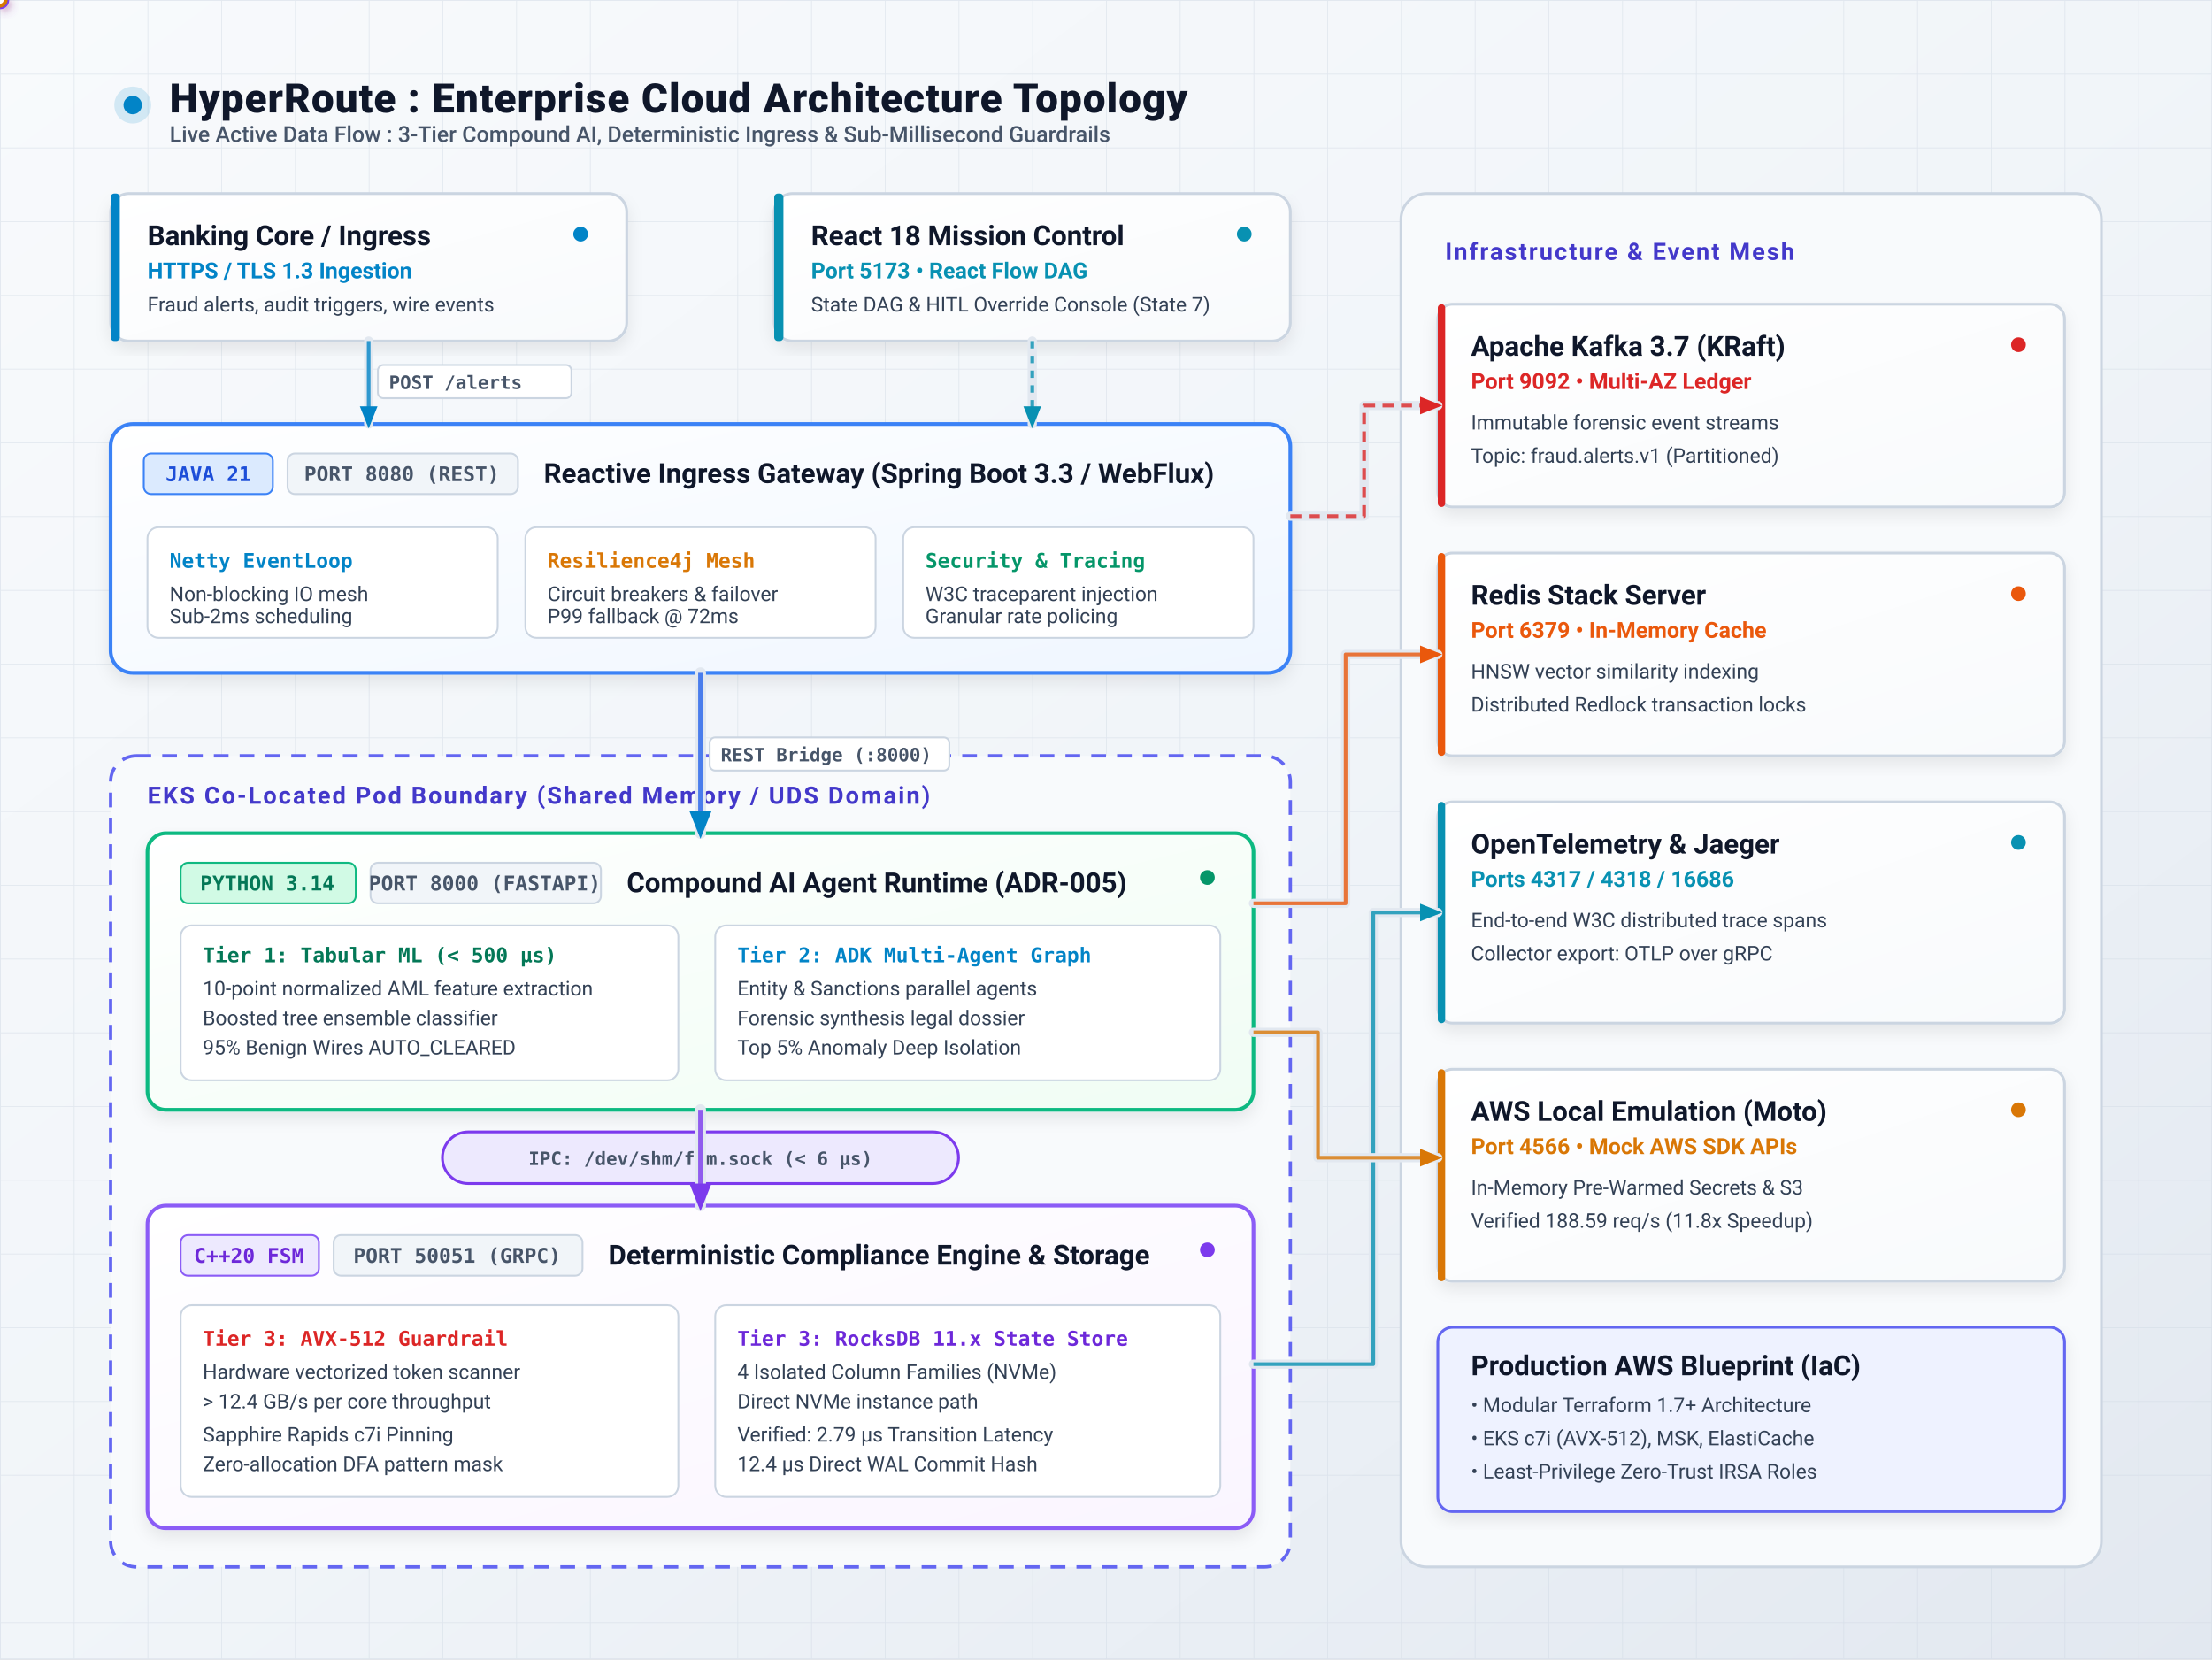
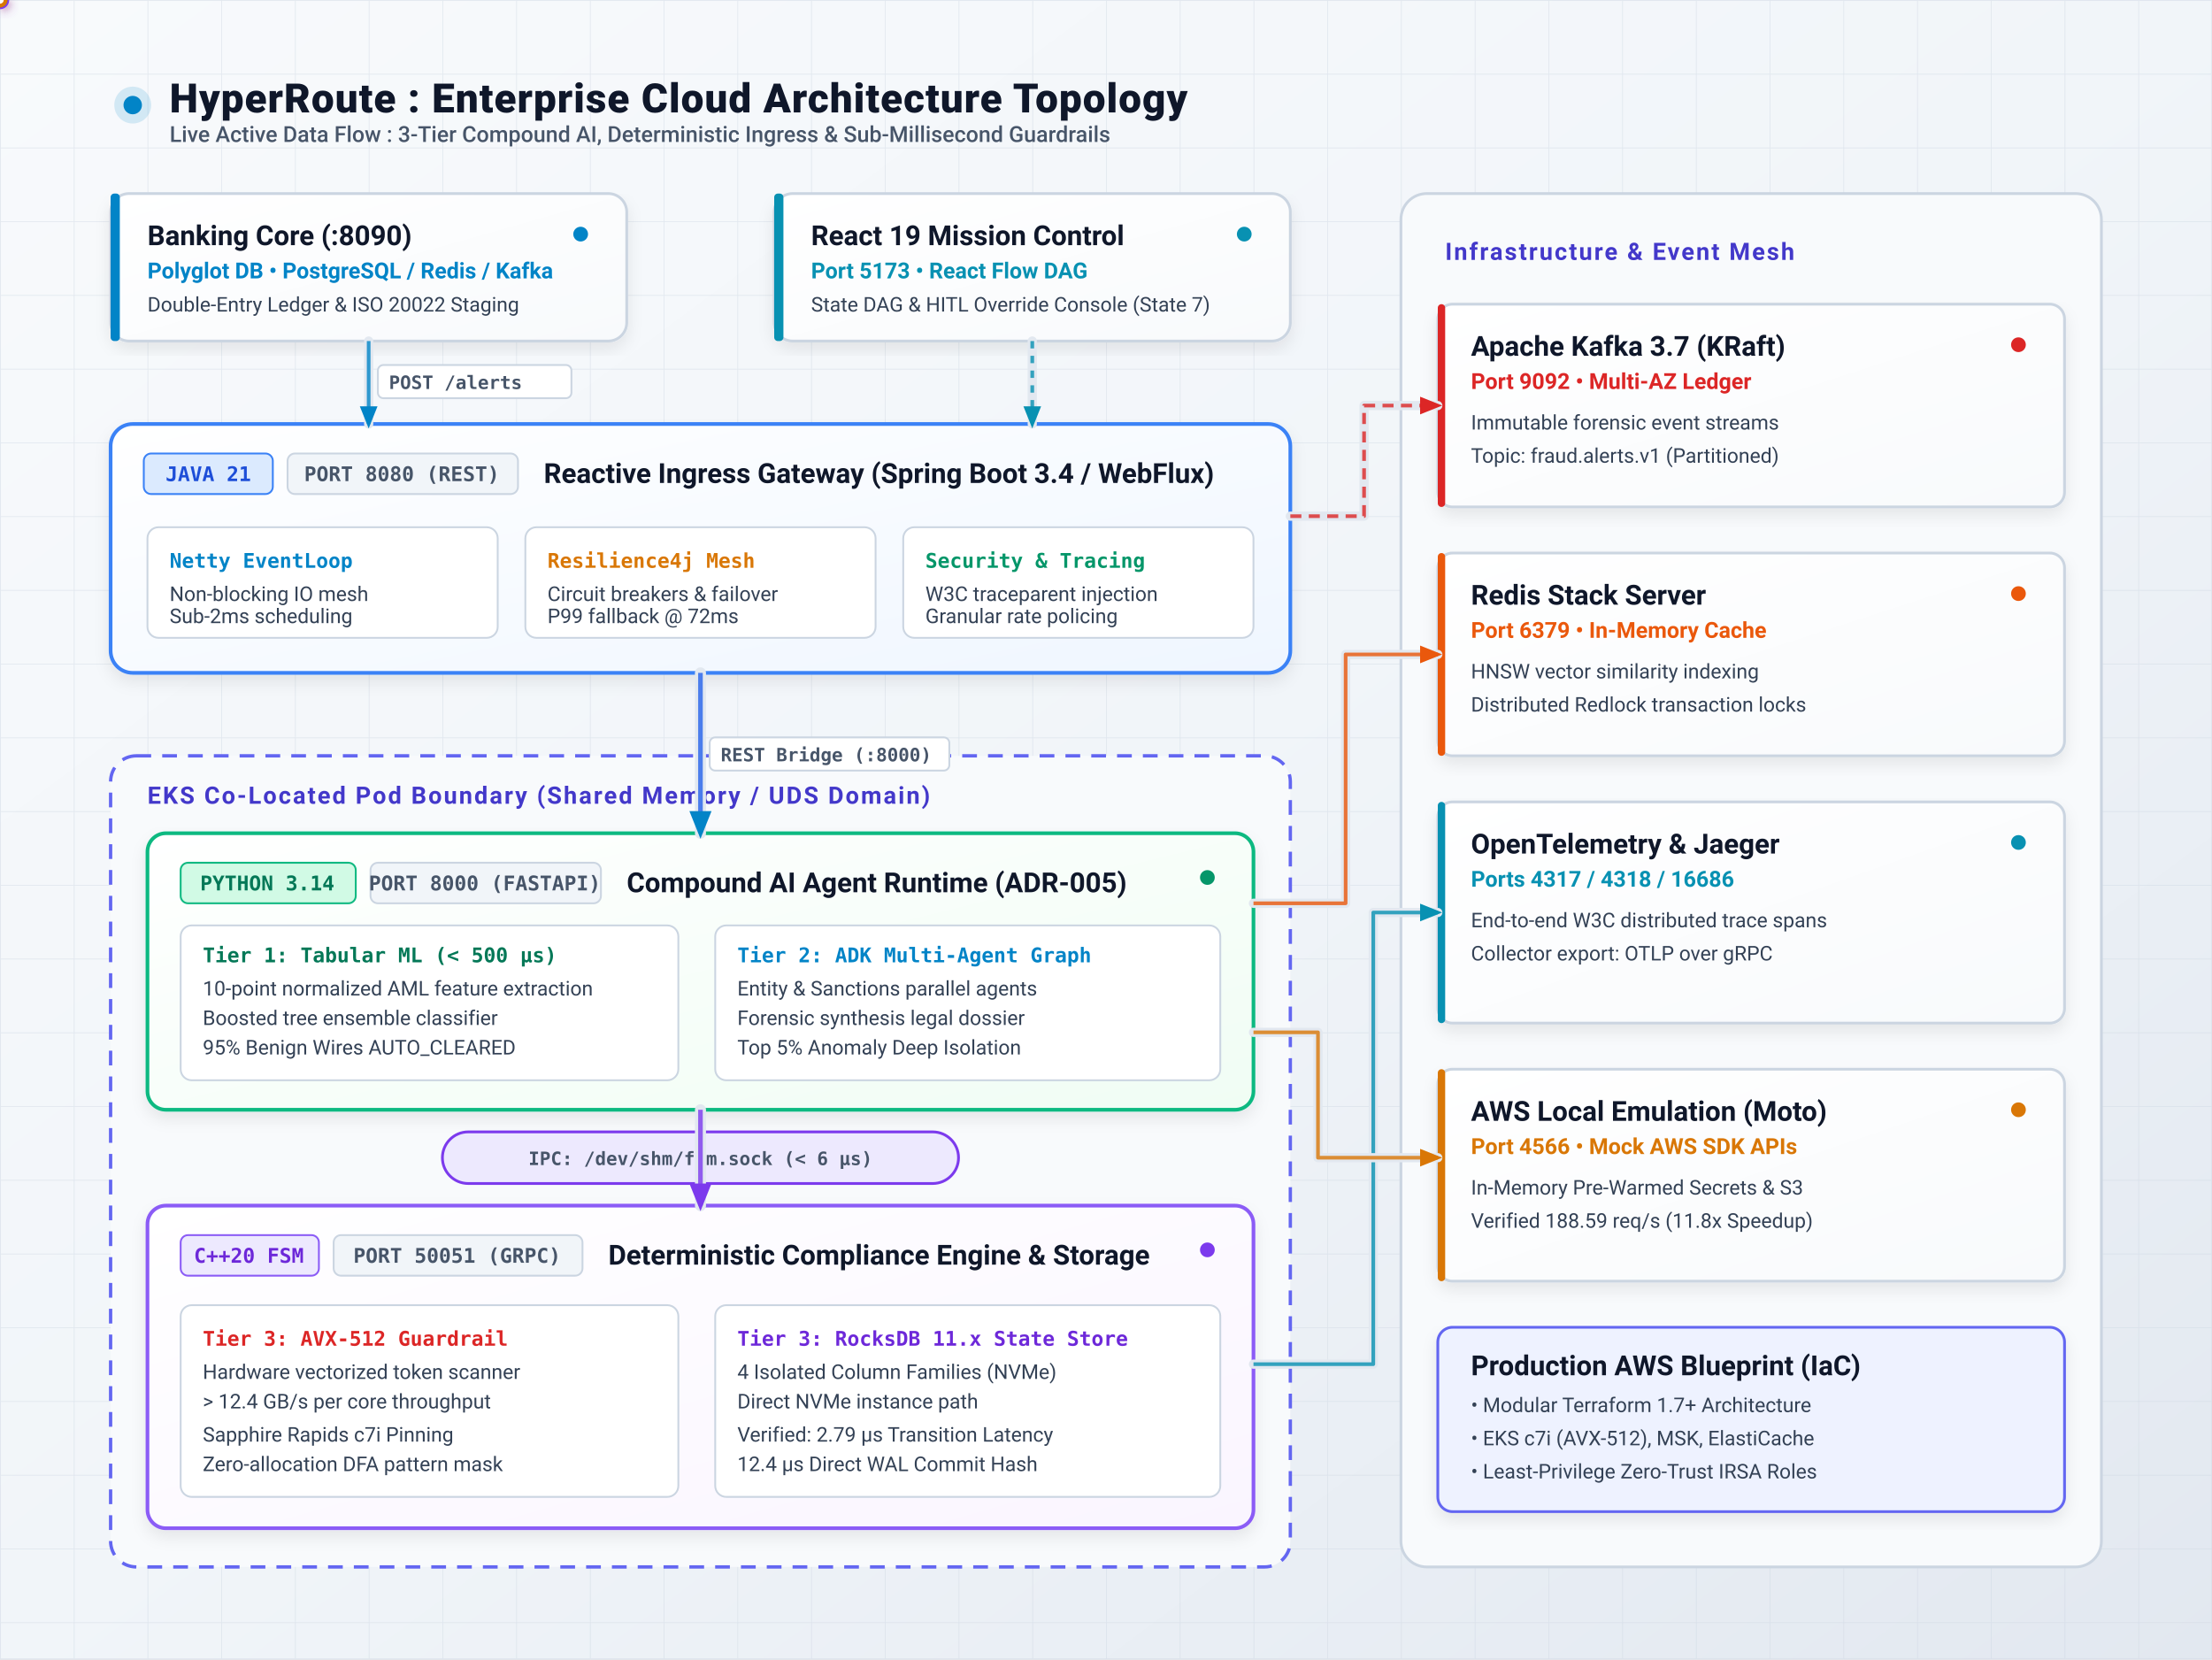
<svg xmlns="http://www.w3.org/2000/svg" viewBox="0 0 1200 900" width="100%" height="100%" text-rendering="geometricPrecision" shape-rendering="geometricPrecision">
  <defs>
    <linearGradient id="canvas-bg" x1="0%" y1="0%" x2="100%" y2="100%">
      <stop offset="0%" stop-color="#f8fafc" />
      <stop offset="50%" stop-color="#f1f5f9" />
      <stop offset="100%" stop-color="#e2e8f0" />
    </linearGradient>
    <linearGradient id="card-grad-white" x1="0%" y1="0%" x2="100%" y2="100%">
      <stop offset="0%" stop-color="#ffffff" />
      <stop offset="100%" stop-color="#f8fafc" />
    </linearGradient>
    <linearGradient id="card-grad-java" x1="0%" y1="0%" x2="100%" y2="100%">
      <stop offset="0%" stop-color="#ffffff" />
      <stop offset="100%" stop-color="#eff6ff" />
    </linearGradient>
    <linearGradient id="card-grad-py" x1="0%" y1="0%" x2="100%" y2="100%">
      <stop offset="0%" stop-color="#ffffff" />
      <stop offset="100%" stop-color="#f0fdf4" />
    </linearGradient>
    <linearGradient id="card-grad-cpp" x1="0%" y1="0%" x2="100%" y2="100%">
      <stop offset="0%" stop-color="#ffffff" />
      <stop offset="100%" stop-color="#faf5ff" />
    </linearGradient>
    <linearGradient id="card-grad-infra" x1="0%" y1="0%" x2="100%" y2="100%">
      <stop offset="0%" stop-color="#ffffff" />
      <stop offset="100%" stop-color="#f8fafc" />
    </linearGradient>
    <filter id="card-shadow" x="-5%" y="-5%" width="110%" height="115%">
      <feDropShadow dx="0" dy="4" stdDeviation="4" flood-color="#0f172a" flood-opacity="0.08" />
    </filter>
    <filter id="photon-glow" x="-50%" y="-50%" width="200%" height="200%">
      <feGaussianBlur stdDeviation="2.5" result="blur1" />
      <feGaussianBlur stdDeviation="1" result="blur2" />
      <feMerge>
        <feMergeNode in="blur1" />
        <feMergeNode in="blur2" />
        <feMergeNode in="SourceGraphic" />
      </feMerge>
    </filter>
    <marker id="arrow-blue" viewBox="0 0 10 10" refX="8" refY="5" markerWidth="6" markerHeight="6" orient="auto-start-reverse">
      <path d="M 0 1 L 10 5 L 0 9 z" fill="#0284c7" />
    </marker>
    <marker id="arrow-cyan" viewBox="0 0 10 10" refX="8" refY="5" markerWidth="6" markerHeight="6" orient="auto-start-reverse">
      <path d="M 0 1 L 10 5 L 0 9 z" fill="#0891b2" />
    </marker>
    <marker id="arrow-purple" viewBox="0 0 10 10" refX="8" refY="5" markerWidth="6" markerHeight="6" orient="auto-start-reverse">
      <path d="M 0 1 L 10 5 L 0 9 z" fill="#7c3aed" />
    </marker>
    <marker id="arrow-red" viewBox="0 0 10 10" refX="8" refY="5" markerWidth="6" markerHeight="6" orient="auto-start-reverse">
      <path d="M 0 1 L 10 5 L 0 9 z" fill="#dc2626" />
    </marker>
    <marker id="arrow-orange" viewBox="0 0 10 10" refX="8" refY="5" markerWidth="6" markerHeight="6" orient="auto-start-reverse">
      <path d="M 0 1 L 10 5 L 0 9 z" fill="#ea580c" />
    </marker>
    <marker id="arrow-amber" viewBox="0 0 10 10" refX="8" refY="5" markerWidth="6" markerHeight="6" orient="auto-start-reverse">
      <path d="M 0 1 L 10 5 L 0 9 z" fill="#d97706" />
    </marker>
  </defs>
  <style>
    .title { font-family: -apple-system, BlinkMacSystemFont, "Segoe UI", Roboto, Helvetica, Arial, sans-serif; font-size: 22px; font-weight: 800; fill: #0f172a; letter-spacing: 0.5px; }
    .subtitle { font-family: -apple-system, BlinkMacSystemFont, "Segoe UI", Roboto, Helvetica, Arial, sans-serif; font-size: 12px; font-weight: 500; fill: #475569; }
    .tier-title { font-family: -apple-system, BlinkMacSystemFont, "Segoe UI", Roboto, Helvetica, Arial, sans-serif; font-size: 13px; font-weight: 700; fill: #4338ca; text-transform: uppercase; letter-spacing: 1px; }
    .card-header { font-family: -apple-system, BlinkMacSystemFont, "Segoe UI", Roboto, Helvetica, Arial, sans-serif; font-size: 15px; font-weight: 700; fill: #0f172a; }
    .card-meta { font-family: -apple-system, BlinkMacSystemFont, "Segoe UI", Roboto, Helvetica, Arial, sans-serif; font-size: 12px; font-weight: 600; }
    .body-text { font-family: -apple-system, BlinkMacSystemFont, "Segoe UI", Roboto, Helvetica, Arial, sans-serif; font-size: 11px; fill: #334155; font-weight: 400; line-height: 15px; }
    .badge-text { font-family: ui-monospace, SFMono-Regular, Menlo, Monaco, Consolas, monospace; font-size: 11px; font-weight: 700; }
    .wire-label { font-family: ui-monospace, SFMono-Regular, Menlo, Monaco, Consolas, monospace; font-size: 10px; font-weight: 700; fill: #475569; }
  </style>
  <rect width="1200" height="900" fill="url(#canvas-bg)" />
  <g opacity="0.45" stroke="#cbd5e1" stroke-width="0.8">
    <pattern id="grid" width="40" height="40" patternUnits="userSpaceOnUse">
      <path d="M 40 0 L 0 0 0 40" fill="none" />
    </pattern>
    <rect width="1200" height="900" fill="url(#grid)" />
  </g>
  <g transform="translate(60, 45)">
    <circle cx="12" cy="12" r="10" fill="#0284c7" opacity="0.15">
      <animate attributeName="r" values="8;14;8" dur="2.5s" repeatCount="indefinite" />
      <animate attributeName="opacity" values="0.15;0.35;0.15" dur="2.5s" repeatCount="indefinite" />
    </circle>
    <circle cx="12" cy="12" r="5" fill="#0284c7" />
    <text x="32" y="16" class="title">HyperRoute : Enterprise Cloud Architecture Topology</text>
    <text x="32" y="32" class="subtitle">Live Active Data Flow : 3-Tier Compound AI, Deterministic Ingress &amp; Sub-Millisecond Guardrails</text>
  </g>
  <g transform="translate(60, 105)">
    <g>
      <rect x="0" y="0" width="280" height="80" rx="10" fill="url(#card-grad-white)" stroke="#cbd5e1" stroke-width="1.5" filter="url(#card-shadow)" />
      <rect x="0" y="0" width="5" height="80" rx="2" fill="#0284c7" />
-       <text x="20" y="28" class="card-header">Banking Core / Ingress</text>
-       <text x="20" y="46" class="card-meta" fill="#0284c7">HTTPS / TLS 1.3 Ingestion</text>
-       <text x="20" y="64" class="body-text">Fraud alerts, audit triggers, wire events</text>
+       <text x="20" y="28" class="card-header">Banking Core (:8090)</text>
+       <text x="20" y="46" class="card-meta" fill="#0284c7">Polyglot DB • PostgreSQL / Redis / Kafka</text>
+       <text x="20" y="64" class="body-text">Double-Entry Ledger &amp; ISO 20022 Staging</text>
      <circle cx="255" cy="22" r="4" fill="#0284c7">
        <animate attributeName="opacity" values="1;0.3;1" dur="1.5s" repeatCount="indefinite" />
      </circle>
    </g>
    <g transform="translate(360, 0)">
      <rect x="0" y="0" width="280" height="80" rx="10" fill="url(#card-grad-white)" stroke="#cbd5e1" stroke-width="1.5" filter="url(#card-shadow)" />
      <rect x="0" y="0" width="5" height="80" rx="2" fill="#0891b2" />
-       <text x="20" y="28" class="card-header">React 18 Mission Control</text>
+       <text x="20" y="28" class="card-header">React 19 Mission Control</text>
      <text x="20" y="46" class="card-meta" fill="#0891b2">Port 5173 • React Flow DAG</text>
      <text x="20" y="64" class="body-text">State DAG &amp; HITL Override Console (State 7)</text>
      <circle cx="255" cy="22" r="4" fill="#0891b2">
-         <animate attributeName="opacity" values="1;0.3;1" dur="1.8s" repeatCount="indefinite" />
+         <animate attributeName="opacity" values="1;0.8;1" dur="1.8s" repeatCount="indefinite" />
      </circle>
    </g>
  </g>
  <g transform="translate(60, 230)">
    <g>
      <rect x="0" y="0" width="640" height="135" rx="12" fill="url(#card-grad-java)" stroke="#3b82f6" stroke-width="2" filter="url(#card-shadow)" />
      <rect x="18" y="16" width="70" height="22" rx="4" fill="#dbeafe" stroke="#3b82f6" stroke-width="1" />
      <text x="53" y="31" text-anchor="middle" class="badge-text" fill="#1d4ed8">JAVA 21</text>
      <rect x="96" y="16" width="125" height="22" rx="4" fill="#f1f5f9" stroke="#cbd5e1" stroke-width="1" />
      <text x="158" y="31" text-anchor="middle" class="badge-text" fill="#475569">PORT 8080 (REST)</text>
-       <text x="235" y="32" class="card-header">Reactive Ingress Gateway (Spring Boot 3.3 / WebFlux)</text>
+       <text x="235" y="32" class="card-header">Reactive Ingress Gateway (Spring Boot 3.4 / WebFlux)</text>
      <g transform="translate(20, 56)">
        <rect x="0" y="0" width="190" height="60" rx="6" fill="#ffffff" stroke="#cbd5e1" stroke-width="1" />
        <text x="12" y="22" class="badge-text" fill="#0284c7">Netty EventLoop</text>
        <text x="12" y="40" class="body-text">Non-blocking IO mesh</text>
        <text x="12" y="52" class="body-text">Sub-2ms scheduling</text>
        <rect x="205" y="0" width="190" height="60" rx="6" fill="#ffffff" stroke="#cbd5e1" stroke-width="1" />
        <text x="217" y="22" class="badge-text" fill="#d97706">Resilience4j Mesh</text>
        <text x="217" y="40" class="body-text">Circuit breakers &amp; failover</text>
        <text x="217" y="52" class="body-text">P99 fallback @ 72ms</text>
        <rect x="410" y="0" width="190" height="60" rx="6" fill="#ffffff" stroke="#cbd5e1" stroke-width="1" />
        <text x="422" y="22" class="badge-text" fill="#059669">Security &amp; Tracing</text>
        <text x="422" y="40" class="body-text">W3C traceparent injection</text>
        <text x="422" y="52" class="body-text">Granular rate policing</text>
      </g>
    </g>
  </g>
  <g transform="translate(60, 410)">
    <rect x="0" y="0" width="640" height="440" rx="14" fill="#f8fafc" stroke="#6366f1" stroke-width="1.8" stroke-dasharray="8 6" />
    <text x="20" y="26" class="tier-title">EKS Co-Located Pod Boundary (Shared Memory / UDS Domain)</text>
    <g transform="translate(20, 42)">
      <rect x="0" y="0" width="600" height="150" rx="10" fill="url(#card-grad-py)" stroke="#10b981" stroke-width="2" filter="url(#card-shadow)" />
      <rect x="18" y="16" width="95" height="22" rx="4" fill="#d1fae5" stroke="#10b981" stroke-width="1" />
      <text x="65" y="31" text-anchor="middle" class="badge-text" fill="#047857">PYTHON 3.14</text>
      <rect x="121" y="16" width="125" height="22" rx="4" fill="#f1f5f9" stroke="#cbd5e1" stroke-width="1" />
      <text x="183" y="31" text-anchor="middle" class="badge-text" fill="#475569">PORT 8000 (FASTAPI)</text>
      <text x="260" y="32" class="card-header">Compound AI Agent Runtime (ADR-005)</text>
      <circle cx="575" cy="24" r="4" fill="#059669">
        <animate attributeName="opacity" values="1;0.2;1" dur="1.2s" repeatCount="indefinite" />
      </circle>
      <g transform="translate(18, 50)">
        <rect x="0" y="0" width="270" height="84" rx="6" fill="#ffffff" stroke="#cbd5e1" stroke-width="1" />
        <text x="12" y="20" class="badge-text" fill="#047857">Tier 1: Tabular ML (&lt; 500 µs)</text>
        <text x="12" y="38" class="body-text">10-point normalized AML feature extraction</text>
        <text x="12" y="54" class="body-text">Boosted tree ensemble classifier</text>
        <text x="12" y="70" class="body-text" font-weight="700" fill="#059669">95% Benign Wires AUTO_CLEARED</text>
        <rect x="290" y="0" width="274" height="84" rx="6" fill="#ffffff" stroke="#cbd5e1" stroke-width="1" />
        <text x="302" y="20" class="badge-text" fill="#0284c7">Tier 2: ADK Multi-Agent Graph</text>
        <text x="302" y="38" class="body-text">Entity &amp; Sanctions parallel agents</text>
        <text x="302" y="54" class="body-text">Forensic synthesis legal dossier</text>
        <text x="302" y="70" class="body-text" font-weight="700" fill="#d97706">Top 5% Anomaly Deep Isolation</text>
      </g>
    </g>
    <g transform="translate(180, 204)">
      <rect x="0" y="0" width="280" height="28" rx="14" fill="#ede9fe" stroke="#7c3aed" stroke-width="1.5" />
      <text x="140" y="18" text-anchor="middle" class="wire-label" fill="#6d28d9">IPC: /dev/shm/fsm.sock (&lt; 6 μs)</text>
    </g>
    <g transform="translate(20, 244)">
      <rect x="0" y="0" width="600" height="175" rx="10" fill="url(#card-grad-cpp)" stroke="#8b5cf6" stroke-width="2" filter="url(#card-shadow)" />
      <rect x="18" y="16" width="75" height="22" rx="4" fill="#ede9fe" stroke="#8b5cf6" stroke-width="1" />
      <text x="55" y="31" text-anchor="middle" class="badge-text" fill="#6d28d9">C++20 FSM</text>
      <rect x="101" y="16" width="135" height="22" rx="4" fill="#f1f5f9" stroke="#cbd5e1" stroke-width="1" />
      <text x="168" y="31" text-anchor="middle" class="badge-text" fill="#475569">PORT 50051 (GRPC)</text>
      <text x="250" y="32" class="card-header">Deterministic Compliance Engine &amp; Storage</text>
      <circle cx="575" cy="24" r="4" fill="#7c3aed">
        <animate attributeName="opacity" values="1;0.3;1" dur="0.8s" repeatCount="indefinite" />
      </circle>
      <g transform="translate(18, 54)">
        <rect x="0" y="0" width="270" height="104" rx="6" fill="#ffffff" stroke="#cbd5e1" stroke-width="1" />
        <text x="12" y="22" class="badge-text" fill="#dc2626">Tier 3: AVX-512 Guardrail</text>
        <text x="12" y="40" class="body-text">Hardware vectorized token scanner</text>
        <text x="12" y="56" class="body-text">&gt; 12.4 GB/s per core throughput</text>
        <text x="12" y="74" class="body-text" font-weight="600" fill="#0284c7">Sapphire Rapids c7i Pinning</text>
        <text x="12" y="90" class="body-text" fill="#64748b">Zero-allocation DFA pattern mask</text>
        <rect x="290" y="0" width="274" height="104" rx="6" fill="#ffffff" stroke="#cbd5e1" stroke-width="1" />
        <text x="302" y="22" class="badge-text" fill="#6d28d9">Tier 3: RocksDB 11.x State Store</text>
        <text x="302" y="40" class="body-text">4 Isolated Column Families (NVMe)</text>
        <text x="302" y="56" class="body-text">Direct NVMe instance path</text>
        <text x="302" y="74" class="body-text" font-weight="700" fill="#059669">Verified: 2.79 µs Transition Latency</text>
        <text x="302" y="90" class="body-text" font-weight="700" fill="#7c3aed">12.4 µs Direct WAL Commit Hash</text>
      </g>
    </g>
  </g>
  <g transform="translate(760, 105)">
    <rect x="0" y="0" width="380" height="745" rx="14" fill="#f8fafc" stroke="#cbd5e1" stroke-width="1.5" />
    <text x="24" y="36" class="tier-title" fill="#334155">Infrastructure &amp; Event Mesh</text>
    <g transform="translate(20, 60)">
      <rect x="0" y="0" width="340" height="110" rx="8" fill="url(#card-grad-infra)" stroke="#cbd5e1" stroke-width="1.5" filter="url(#card-shadow)" />
      <rect x="0" y="0" width="4" height="110" rx="2" fill="#dc2626" />
      <text x="18" y="28" class="card-header">Apache Kafka 3.7 (KRaft)</text>
      <text x="18" y="46" class="card-meta" fill="#dc2626">Port 9092 • Multi-AZ Ledger</text>
      <text x="18" y="68" class="body-text">Immutable forensic event streams</text>
      <text x="18" y="86" class="body-text" fill="#64748b">Topic: fraud.alerts.v1 (Partitioned)</text>
      <circle cx="315" cy="22" r="4" fill="#dc2626">
        <animate attributeName="opacity" values="1;0.2;1" dur="1.1s" repeatCount="indefinite" />
      </circle>
    </g>
    <g transform="translate(20, 195)">
      <rect x="0" y="0" width="340" height="110" rx="8" fill="url(#card-grad-infra)" stroke="#cbd5e1" stroke-width="1.5" filter="url(#card-shadow)" />
      <rect x="0" y="0" width="4" height="110" rx="2" fill="#ea580c" />
      <text x="18" y="28" class="card-header">Redis Stack Server</text>
      <text x="18" y="46" class="card-meta" fill="#ea580c">Port 6379 • In-Memory Cache</text>
      <text x="18" y="68" class="body-text">HNSW vector similarity indexing</text>
      <text x="18" y="86" class="body-text" fill="#64748b">Distributed Redlock transaction locks</text>
      <circle cx="315" cy="22" r="4" fill="#ea580c">
        <animate attributeName="opacity" values="1;0.2;1" dur="1.4s" repeatCount="indefinite" />
      </circle>
    </g>
    <g transform="translate(20, 330)">
      <rect x="0" y="0" width="340" height="120" rx="8" fill="url(#card-grad-infra)" stroke="#cbd5e1" stroke-width="1.5" filter="url(#card-shadow)" />
      <rect x="0" y="0" width="4" height="120" rx="2" fill="#0891b2" />
      <text x="18" y="28" class="card-header">OpenTelemetry &amp; Jaeger</text>
      <text x="18" y="46" class="card-meta" fill="#0891b2">Ports 4317 / 4318 / 16686</text>
      <text x="18" y="68" class="body-text">End-to-end W3C distributed trace spans</text>
      <text x="18" y="86" class="body-text" fill="#64748b">Collector export: OTLP over gRPC</text>
      <circle cx="315" cy="22" r="4" fill="#0891b2">
        <animate attributeName="opacity" values="1;0.2;1" dur="1.7s" repeatCount="indefinite" />
      </circle>
    </g>
    <g transform="translate(20, 475)">
      <rect x="0" y="0" width="340" height="115" rx="8" fill="url(#card-grad-infra)" stroke="#cbd5e1" stroke-width="1.5" filter="url(#card-shadow)" />
      <rect x="0" y="0" width="4" height="115" rx="2" fill="#d97706" />
      <text x="18" y="28" class="card-header">AWS Local Emulation (Moto)</text>
      <text x="18" y="46" class="card-meta" fill="#d97706">Port 4566 • Mock AWS SDK APIs</text>
      <text x="18" y="68" class="body-text">In-Memory Pre-Warmed Secrets &amp; S3</text>
      <text x="18" y="86" class="body-text" font-weight="700" fill="#059669">Verified 188.59 req/s (11.8x Speedup)</text>
      <circle cx="315" cy="22" r="4" fill="#d97706">
        <animate attributeName="opacity" values="1;0.3;1" dur="1.3s" repeatCount="indefinite" />
      </circle>
    </g>
    <g transform="translate(20, 615)">
      <rect x="0" y="0" width="340" height="100" rx="8" fill="#eef2ff" stroke="#6366f1" stroke-width="1.5" filter="url(#card-shadow)" />
      <text x="18" y="26" class="card-header" fill="#3730a3">Production AWS Blueprint (IaC)</text>
      <text x="18" y="46" class="body-text">• Modular Terraform 1.7+ Architecture</text>
      <text x="18" y="64" class="body-text">• EKS c7i (AVX-512), MSK, ElastiCache</text>
      <text x="18" y="82" class="body-text" font-weight="600" fill="#4f46e5">• Least-Privilege Zero-Trust IRSA Roles</text>
    </g>
  </g>
  <path id="path-client-ingress" d="M 200 185 L 200 230" stroke="#e2e8f0" stroke-width="5" stroke-linecap="round" fill="none" />
  <path d="M 200 185 L 200 230" stroke="#0284c7" stroke-width="2" stroke-opacity="0.8" fill="none" marker-end="url(#arrow-blue)" />
  <path id="path-ui-ingress" d="M 560 185 L 560 230" stroke="#e2e8f0" stroke-width="5" stroke-linecap="round" fill="none" />
  <path d="M 560 185 L 560 230" stroke="#0891b2" stroke-width="2" stroke-dasharray="4 4" stroke-opacity="0.8" fill="none" marker-end="url(#arrow-cyan)" />
  <path id="path-ingress-python" d="M 380 365 L 380 452" stroke="#e2e8f0" stroke-width="6" stroke-linecap="round" fill="none" />
  <path d="M 380 365 L 380 452" stroke="#2563eb" stroke-width="2.5" stroke-opacity="0.8" fill="none" marker-end="url(#arrow-blue)" />
  <path id="path-python-cpp" d="M 380 602 L 380 654" stroke="#e2e8f0" stroke-width="6" stroke-linecap="round" fill="none" />
  <path d="M 380 602 L 380 654" stroke="#7c3aed" stroke-width="2.5" stroke-opacity="0.8" fill="none" marker-end="url(#arrow-purple)" />
  <path id="path-ingress-kafka" d="M 700 280 L 740 280 L 740 220 L 780 220" stroke="#e2e8f0" stroke-width="5" stroke-linecap="round" stroke-linejoin="round" fill="none" />
  <path d="M 700 280 L 740 280 L 740 220 L 780 220" stroke="#dc2626" stroke-width="2" stroke-opacity="0.8" stroke-dasharray="6 4" stroke-linejoin="round" fill="none" marker-end="url(#arrow-red)" />
  <path id="path-python-redis" d="M 680 490 L 730 490 L 730 355 L 780 355" stroke="#e2e8f0" stroke-width="5" stroke-linecap="round" stroke-linejoin="round" fill="none" />
  <path d="M 680 490 L 730 490 L 730 355 L 780 355" stroke="#ea580c" stroke-width="2" stroke-opacity="0.8" stroke-linejoin="round" fill="none" marker-end="url(#arrow-orange)" />
  <path id="path-cpp-otel" d="M 680 740 L 745 740 L 745 495 L 780 495" stroke="#e2e8f0" stroke-width="5" stroke-linecap="round" stroke-linejoin="round" fill="none" />
  <path d="M 680 740 L 745 740 L 745 495 L 780 495" stroke="#0891b2" stroke-width="2" stroke-opacity="0.8" stroke-linejoin="round" fill="none" marker-end="url(#arrow-cyan)" />
  <path id="path-python-aws" d="M 680 560 L 715 560 L 715 628 L 780 628" stroke="#e2e8f0" stroke-width="5" stroke-linecap="round" stroke-linejoin="round" fill="none" />
  <path d="M 680 560 L 715 560 L 715 628 L 780 628" stroke="#d97706" stroke-width="2" stroke-opacity="0.8" stroke-linejoin="round" fill="none" marker-end="url(#arrow-amber)" />
  <g transform="translate(205, 198)">
    <rect x="0" y="0" width="105" height="18" rx="3" fill="#ffffff" stroke="#cbd5e1" stroke-width="1" />
    <text x="6" y="13" class="wire-label" fill="#0284c7">POST /alerts</text>
  </g>
  <g transform="translate(385, 400)">
    <rect x="0" y="0" width="130" height="18" rx="3" fill="#ffffff" stroke="#cbd5e1" stroke-width="1" />
    <text x="6" y="13" class="wire-label" fill="#2563eb">REST Bridge (:8000)</text>
  </g>
  <g filter="url(#photon-glow)">
    <circle r="4" fill="#0284c7">
      <animateMotion dur="0.9s" repeatCount="indefinite">
        <mpath href="#path-client-ingress" />
      </animateMotion>
    </circle>
    <circle r="2" fill="#ffffff">
      <animateMotion dur="0.9s" begin="0.45s" repeatCount="indefinite">
        <mpath href="#path-client-ingress" />
      </animateMotion>
    </circle>
    <circle r="3.5" fill="#0891b2">
      <animateMotion dur="1.4s" repeatCount="indefinite">
        <mpath href="#path-ui-ingress" />
      </animateMotion>
    </circle>
    <circle r="4.5" fill="#2563eb">
      <animateMotion dur="1.1s" repeatCount="indefinite">
        <mpath href="#path-ingress-python" />
      </animateMotion>
    </circle>
    <circle r="2.5" fill="#ffffff">
      <animateMotion dur="1.1s" begin="0.55s" repeatCount="indefinite">
        <mpath href="#path-ingress-python" />
      </animateMotion>
    </circle>
    <circle r="5" fill="#7c3aed">
      <animateMotion dur="0.6s" repeatCount="indefinite">
        <mpath href="#path-python-cpp" />
      </animateMotion>
    </circle>
    <circle r="2.5" fill="#ffffff">
      <animateMotion dur="0.6s" begin="0.3s" repeatCount="indefinite">
        <mpath href="#path-python-cpp" />
      </animateMotion>
    </circle>
    <circle r="4" fill="#dc2626">
      <animateMotion dur="1.6s" repeatCount="indefinite">
        <mpath href="#path-ingress-kafka" />
      </animateMotion>
    </circle>
    <circle r="2" fill="#ffffff">
      <animateMotion dur="1.6s" begin="0.8s" repeatCount="indefinite">
        <mpath href="#path-ingress-kafka" />
      </animateMotion>
    </circle>
    <circle r="4" fill="#ea580c">
      <animateMotion dur="1.8s" repeatCount="indefinite">
        <mpath href="#path-python-redis" />
      </animateMotion>
    </circle>
    <circle r="2" fill="#ffffff">
      <animateMotion dur="1.8s" begin="0.9s" repeatCount="indefinite">
        <mpath href="#path-python-redis" />
      </animateMotion>
    </circle>
    <circle r="4" fill="#0891b2">
      <animateMotion dur="2.2s" repeatCount="indefinite">
        <mpath href="#path-cpp-otel" />
      </animateMotion>
    </circle>
    <circle r="2" fill="#ffffff">
      <animateMotion dur="2.2s" begin="1.1s" repeatCount="indefinite">
        <mpath href="#path-cpp-otel" />
      </animateMotion>
    </circle>
    <circle r="4" fill="#d97706">
      <animateMotion dur="2.0s" repeatCount="indefinite">
        <mpath href="#path-python-aws" />
      </animateMotion>
    </circle>
    <circle r="2" fill="#ffffff">
      <animateMotion dur="2.0s" begin="1.0s" repeatCount="indefinite">
        <mpath href="#path-python-aws" />
      </animateMotion>
    </circle>
  </g>
</svg>
